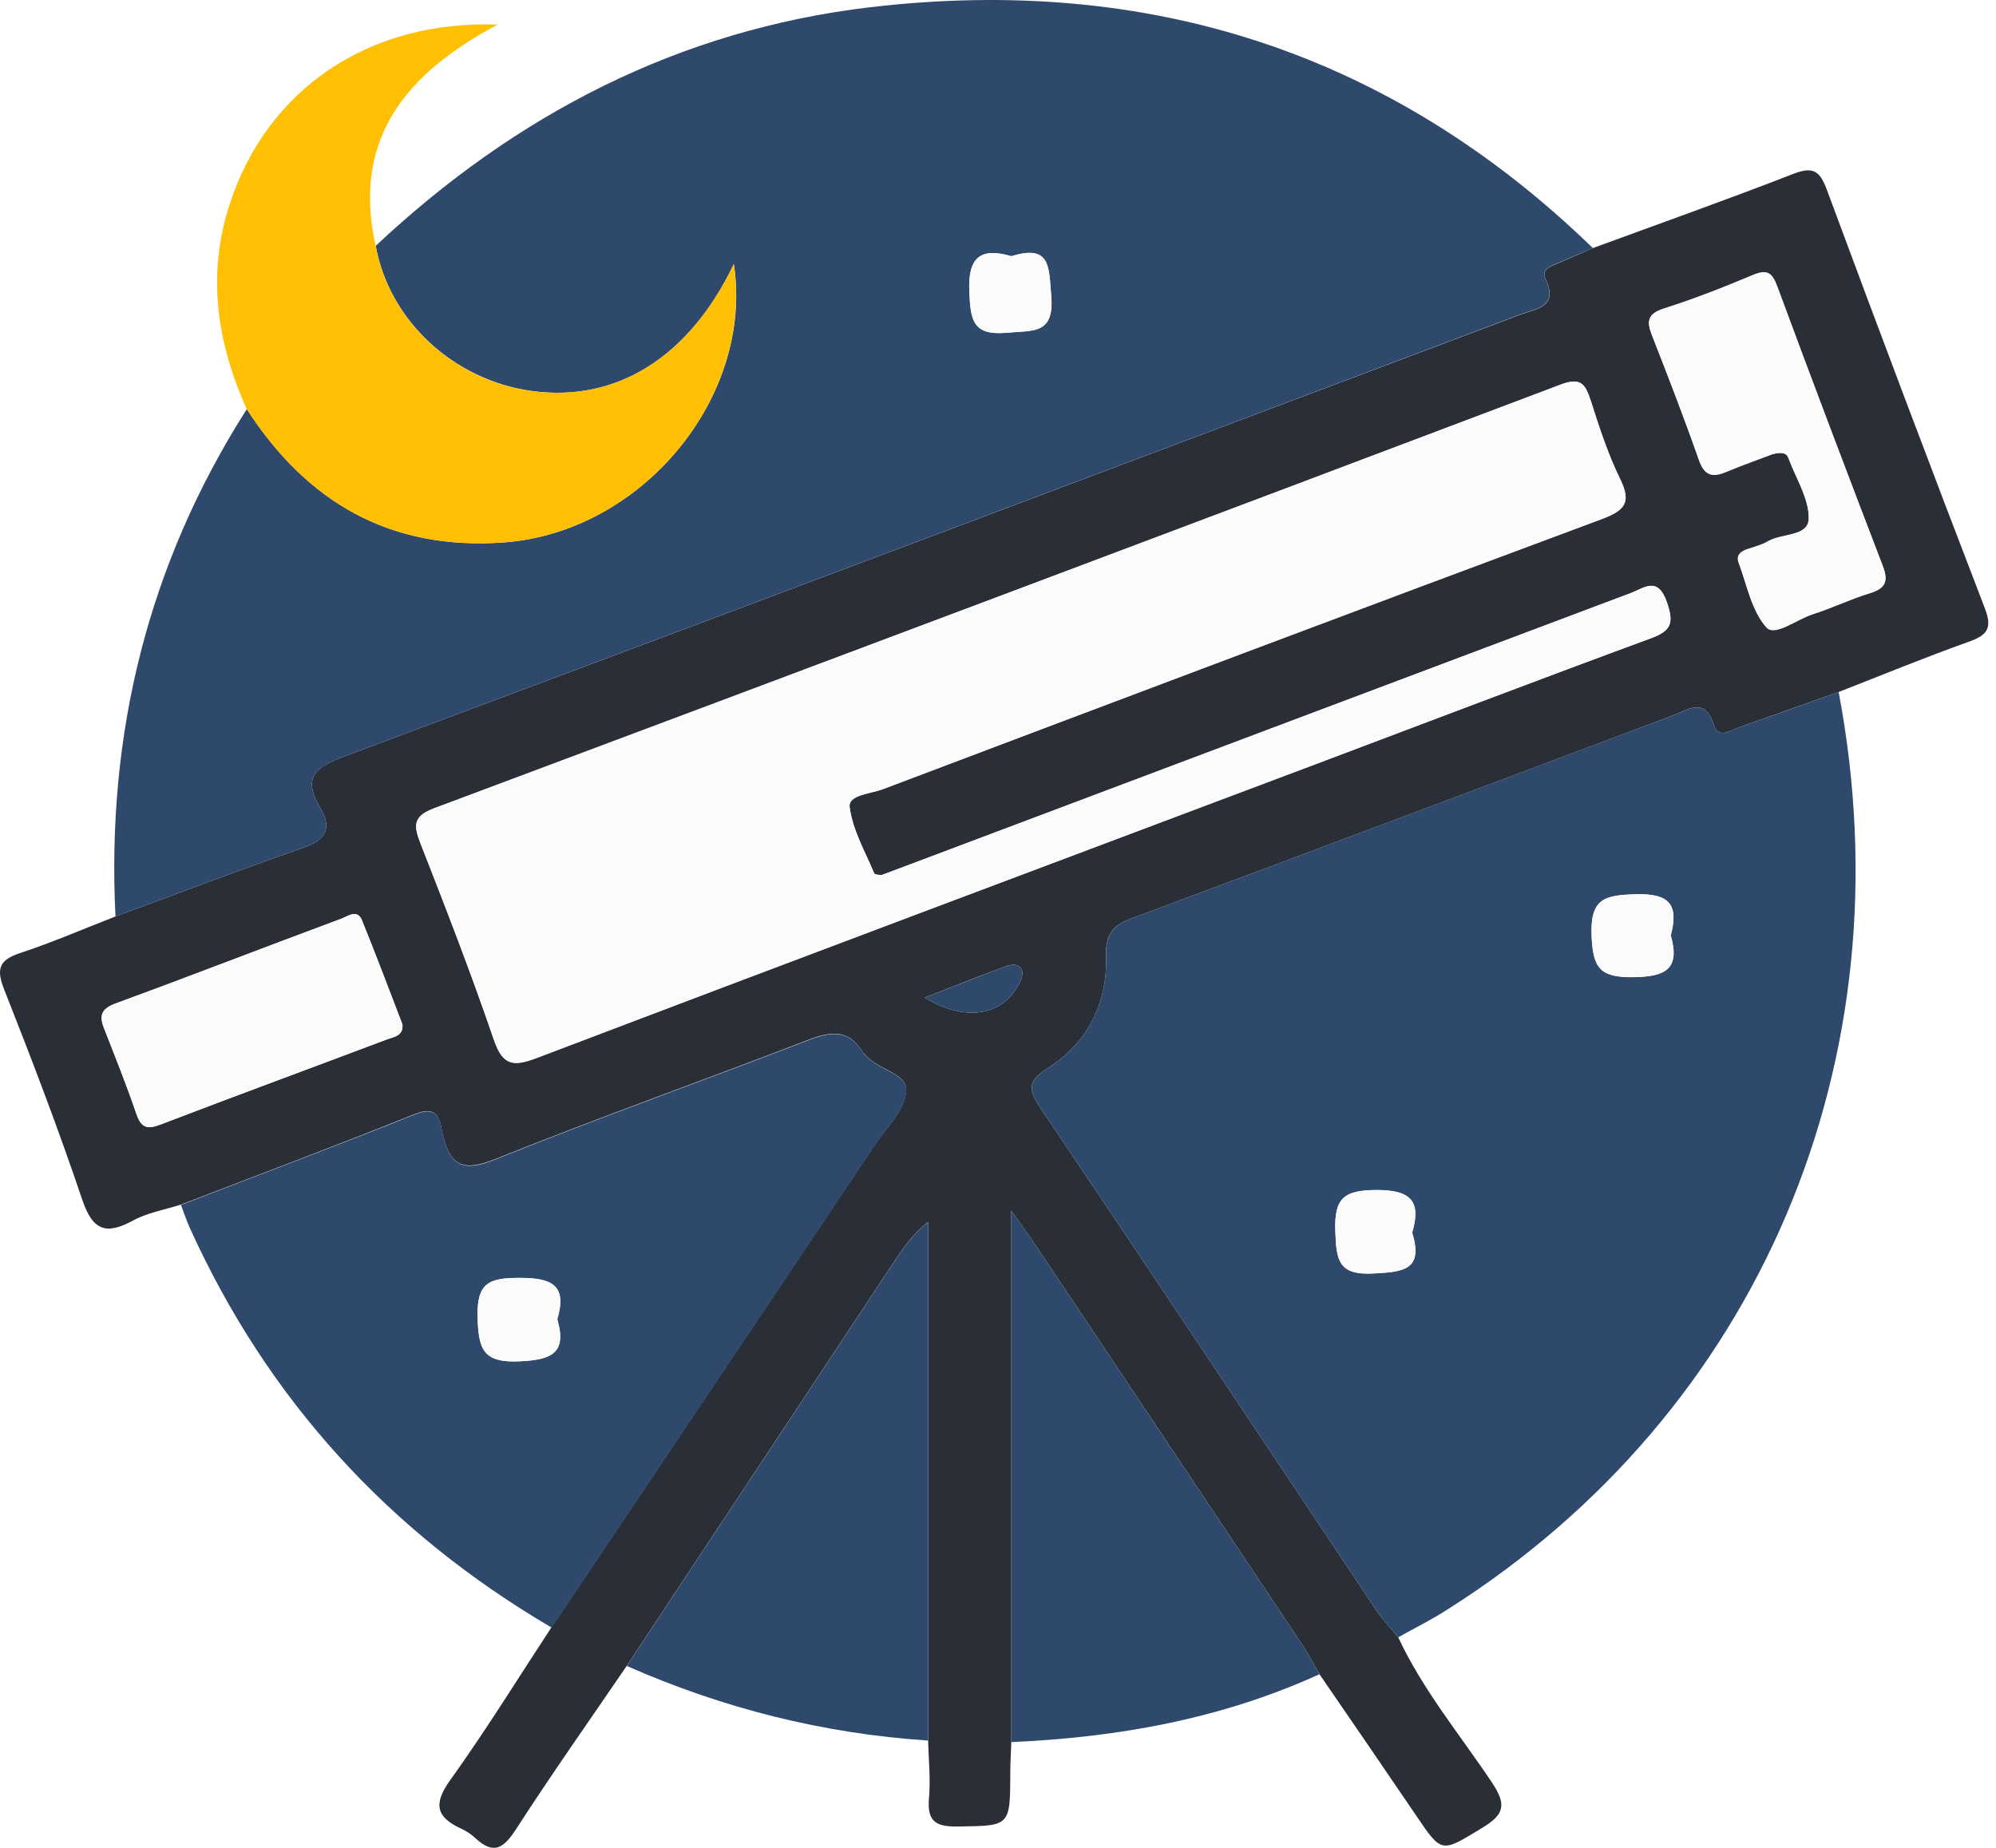
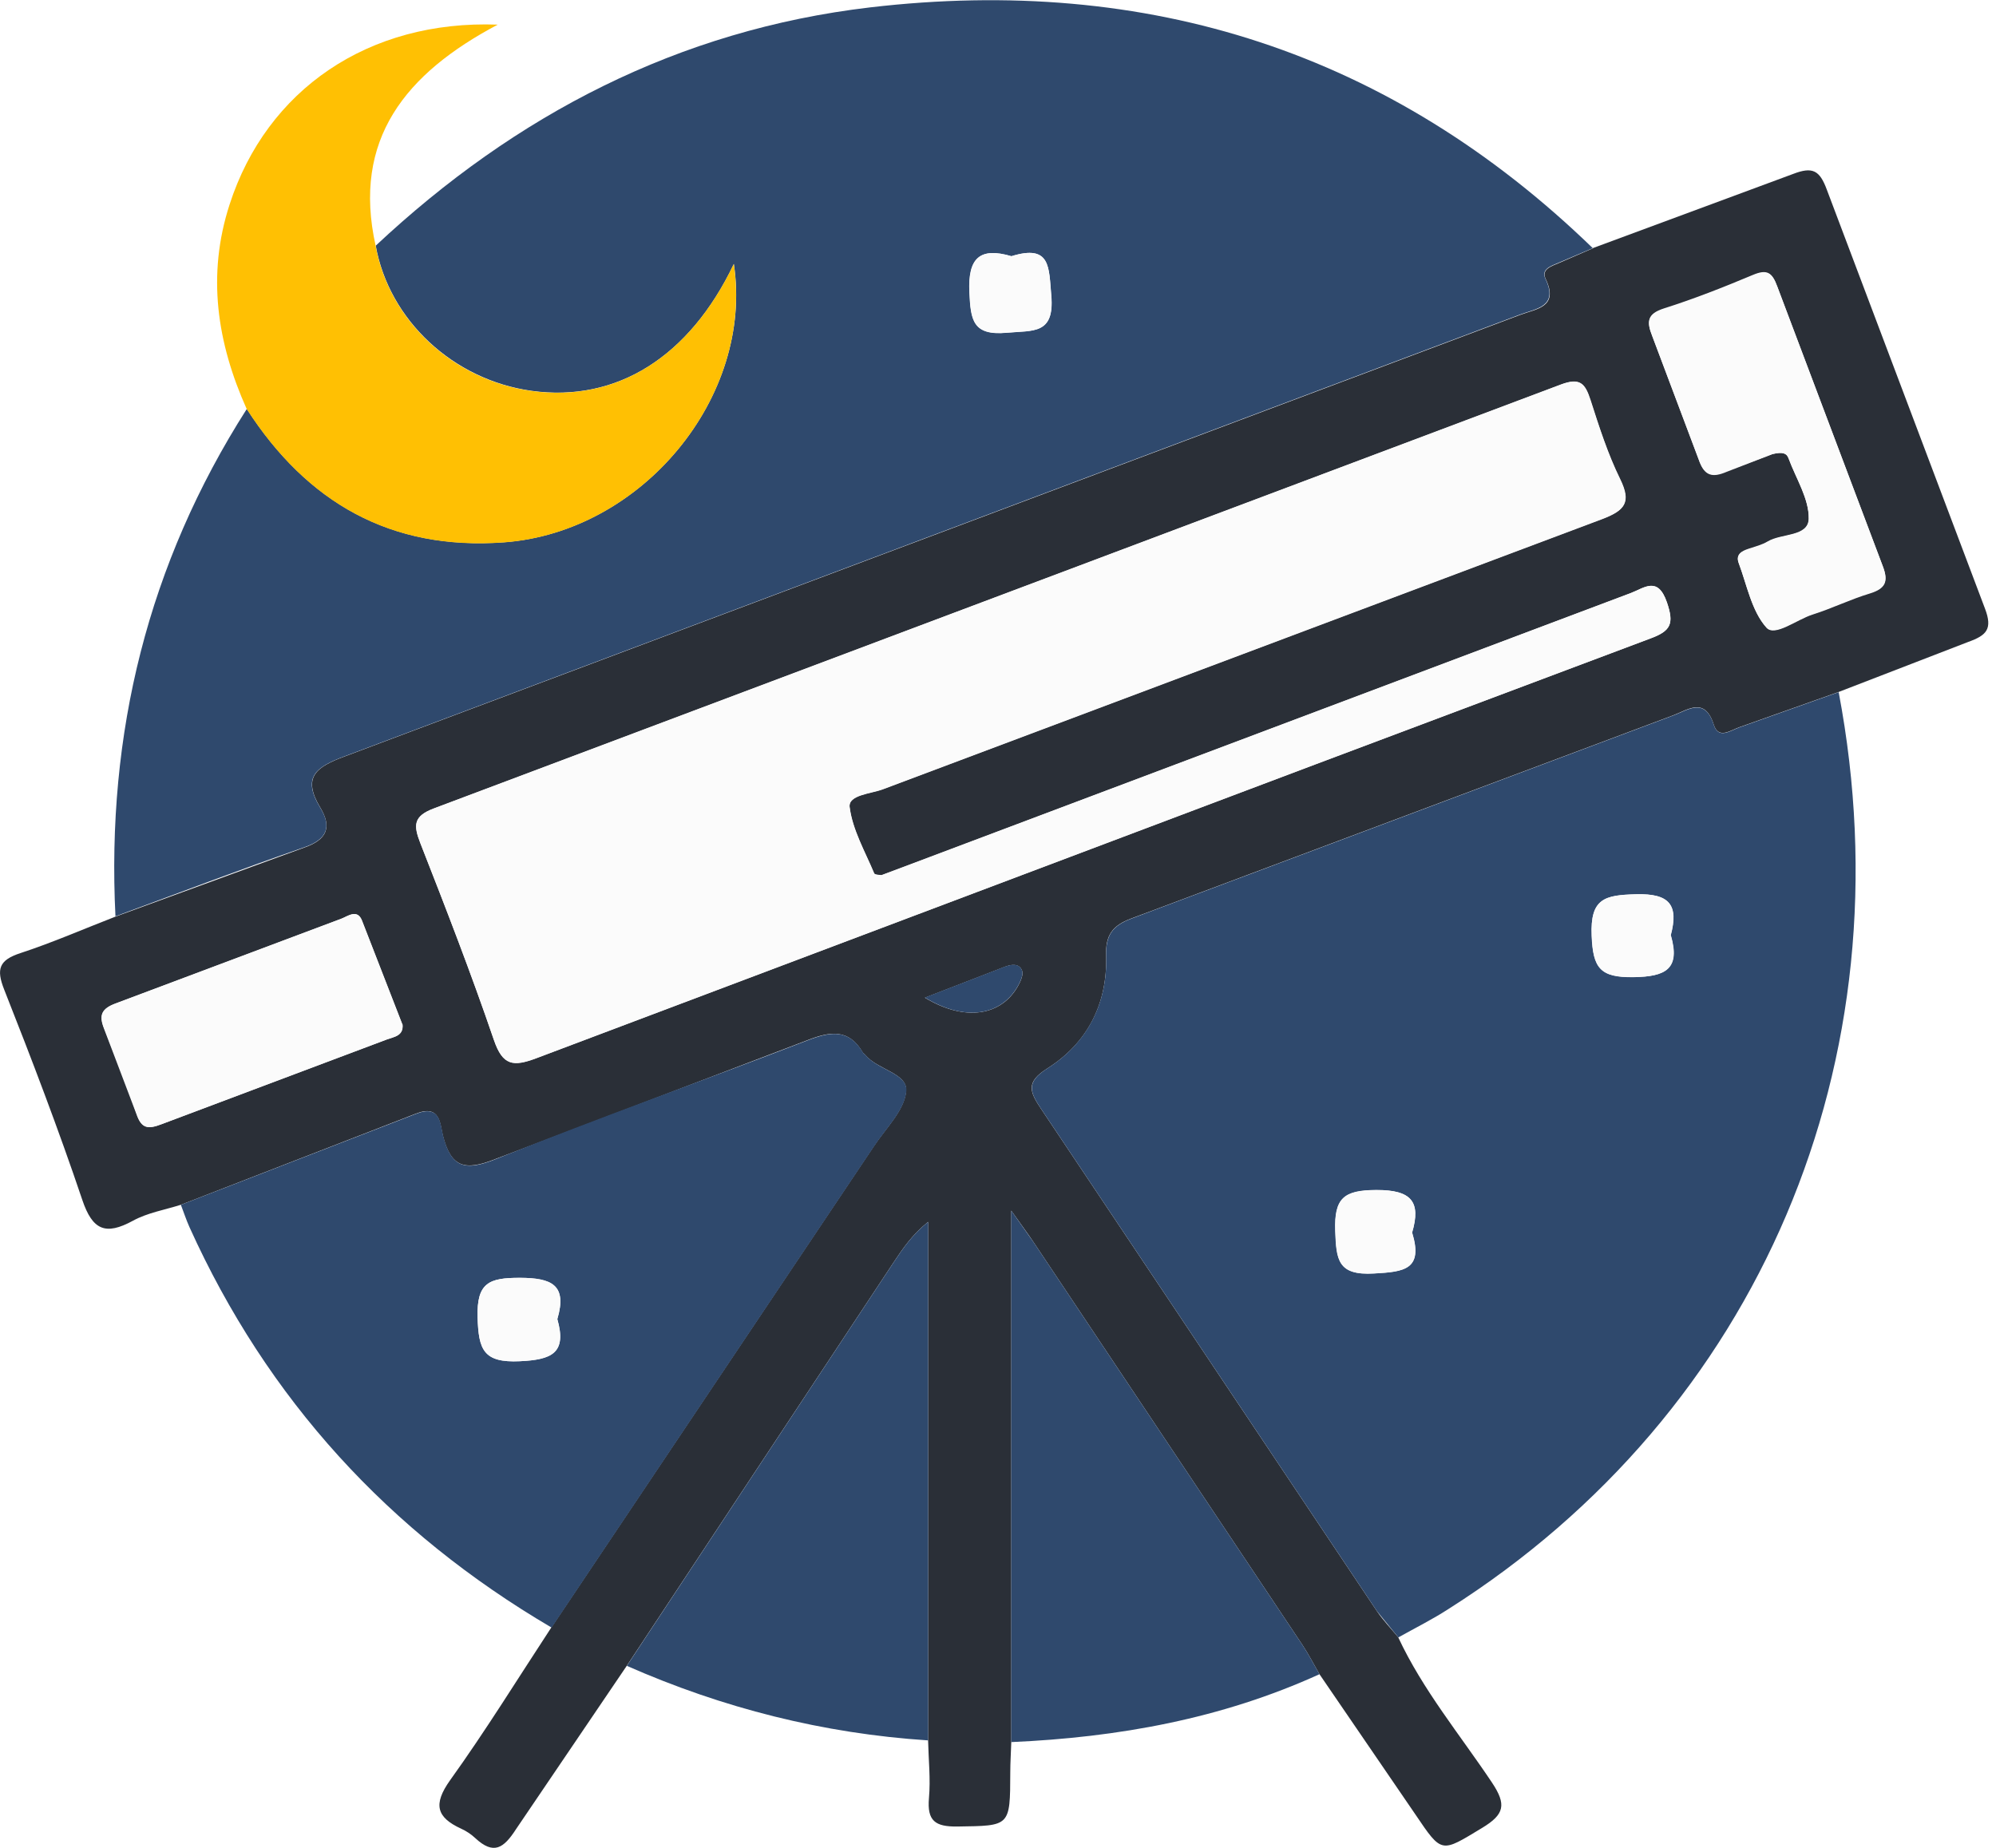
- <svg xmlns="http://www.w3.org/2000/svg" width="135" height="125" viewBox="0 0 135 125" fill="none">
-   <path d="M107.736 16.782C112.25 15.123 116.794 13.512 121.279 11.766C122.601 11.255 123.074 11.525 123.556 12.827C127.067 22.3 130.627 31.744 134.254 41.168C134.784 42.557 134.36 42.982 133.125 43.425C130.173 44.477 127.279 45.673 124.357 46.811C122.119 47.602 119.89 48.403 117.643 49.194C117.035 49.406 116.225 50.033 115.906 49.011C115.308 47.13 114.17 48.007 113.186 48.384C100.964 52.966 88.752 57.577 76.52 62.13C75.228 62.612 74.765 63.268 74.813 64.657C74.909 67.888 73.559 70.551 70.848 72.268C69.353 73.213 69.633 73.85 70.443 75.056C78.035 86.342 85.569 97.676 93.131 108.992C93.556 109.619 94.086 110.168 94.569 110.757C96.228 114.316 98.746 117.345 100.906 120.577C101.91 122.082 101.755 122.738 100.241 123.654C97.463 125.332 97.54 125.419 95.736 122.747C93.585 119.574 91.414 116.419 89.244 113.255C88.858 112.59 88.511 111.905 88.086 111.268C82.028 102.181 75.971 93.104 69.903 84.027C69.498 83.419 69.064 82.84 68.398 81.895C68.398 94.204 68.398 106.03 68.398 117.847C68.379 118.532 68.331 119.226 68.331 119.911C68.321 123.586 68.321 123.5 64.761 123.557C63.257 123.577 62.697 123.181 62.832 121.638C62.948 120.345 62.803 119.033 62.774 117.731C62.774 106.04 62.774 94.348 62.774 82.657C61.704 83.516 61.067 84.451 60.44 85.397C54.421 94.493 48.411 103.59 42.392 112.686C39.884 116.361 37.318 119.998 34.906 123.731C34.067 125.033 33.392 125.496 32.147 124.339C31.868 124.078 31.54 123.857 31.192 123.702C29.514 122.93 29.282 122.053 30.44 120.432C32.852 117.075 35.032 113.535 37.298 110.082C44.572 99.229 51.855 88.377 59.118 77.516C59.929 76.31 61.183 75.094 61.289 73.802C61.395 72.596 59.34 72.364 58.53 71.361C58.482 71.303 58.405 71.265 58.366 71.207C57.421 69.577 56.176 69.76 54.633 70.358C47.61 73.069 40.52 75.586 33.536 78.393C31.443 79.233 30.507 78.982 29.958 76.811C29.765 76.04 29.794 74.67 28.105 75.345C22.839 77.458 17.523 79.454 12.228 81.49C11.138 81.837 9.97 82.03 8.986 82.57C7.144 83.573 6.257 83.216 5.562 81.152C3.951 76.377 2.147 71.651 0.285 66.943C-0.274 65.535 -0.062 64.937 1.376 64.464C3.556 63.75 5.668 62.824 7.81 61.995C12.054 60.432 16.279 58.811 20.552 57.335C22.144 56.786 22.433 55.927 21.652 54.625C20.408 52.56 21.372 51.876 23.302 51.162C49.829 41.255 76.328 31.261 102.826 21.287C103.897 20.882 105.44 20.776 104.533 18.866C104.215 18.2 104.929 17.998 105.421 17.785C106.193 17.457 106.964 17.12 107.736 16.782ZM59.62 59.197C59.524 59.178 59.167 59.188 59.128 59.072C58.511 57.596 57.662 56.13 57.469 54.586C57.363 53.757 58.906 53.689 59.717 53.38C75.922 47.255 92.128 41.139 108.363 35.101C109.906 34.522 110.36 33.991 109.588 32.409C108.749 30.702 108.16 28.869 107.582 27.056C107.215 25.937 106.877 25.512 105.556 26.014C80.157 35.621 54.758 45.171 29.35 54.683C27.932 55.213 27.97 55.84 28.433 57.036C30.16 61.445 31.868 65.853 33.401 70.329C34.009 72.094 34.713 72.171 36.315 71.564C53.861 64.888 71.446 58.3 89.012 51.683C96.546 48.847 104.061 45.972 111.614 43.194C113.012 42.683 113.234 42.2 112.742 40.744C112.125 38.95 111.209 39.77 110.302 40.117C93.951 46.271 77.591 52.425 61.241 58.59C60.739 58.782 60.237 58.966 59.62 59.197ZM119.881 30.721C120.556 30.557 120.836 30.644 120.961 30.982C121.463 32.342 122.36 33.721 122.331 35.072C122.312 36.306 120.498 36.056 119.562 36.615C119.176 36.847 118.713 36.962 118.279 37.107C117.807 37.261 117.382 37.483 117.594 38.062C118.154 39.557 118.472 41.303 119.466 42.422C120.035 43.069 121.511 41.882 122.582 41.535C123.894 41.12 125.148 40.503 126.459 40.107C127.521 39.789 127.733 39.306 127.337 38.274C124.926 31.985 122.533 25.676 120.199 19.358C119.852 18.413 119.504 18.2 118.559 18.596C116.582 19.425 114.585 20.216 112.54 20.863C111.402 21.229 111.363 21.75 111.739 22.695C112.829 25.474 113.91 28.261 114.894 31.078C115.279 32.178 115.82 32.294 116.775 31.888C117.913 31.445 119.07 31.04 119.881 30.721ZM27.218 69.297C26.311 66.953 25.424 64.59 24.479 62.245C24.16 61.464 23.514 61.985 23.099 62.139C18.006 64.03 12.941 65.998 7.839 67.869C6.864 68.226 6.691 68.68 7.038 69.557C7.79 71.477 8.562 73.397 9.228 75.355C9.575 76.358 10.019 76.387 10.925 76.04C15.999 74.091 21.102 72.22 26.186 70.3C26.649 70.136 27.295 70.069 27.218 69.297ZM62.543 67.483C65.282 69.142 67.733 68.709 68.861 66.673C69.035 66.364 69.237 65.901 69.122 65.631C68.909 65.12 68.35 65.236 67.935 65.4C66.247 66.027 64.569 66.692 62.543 67.483Z" fill="#2A2F37" />
-   <path d="M107.736 16.782C106.964 17.11 106.192 17.448 105.411 17.776C104.919 17.988 104.215 18.191 104.524 18.856C105.43 20.766 103.887 20.872 102.816 21.277C76.327 31.261 49.829 41.245 23.302 51.162C21.372 51.885 20.408 52.56 21.652 54.625C22.443 55.927 22.144 56.786 20.552 57.335C16.279 58.811 12.054 60.432 7.81 61.995C7.192 49.628 10.018 38.149 16.694 27.673C20.774 33.991 26.417 37.252 34.086 36.692C43.414 36.007 50.996 26.872 49.636 17.863C46.626 24.152 41.707 27.239 35.958 26.448C30.662 25.715 26.321 21.673 25.414 16.628C34.877 7.753 45.913 2.023 58.848 0.49C77.63 -1.719 94.057 3.519 107.736 16.782ZM68.408 17.332C66.276 16.705 65.456 17.438 65.562 19.773C65.649 21.644 65.774 22.724 68.099 22.512C69.855 22.348 71.331 22.657 71.099 20.004C70.935 18.113 71.089 16.493 68.408 17.332Z" fill="#2F496D" />
-   <path d="M94.569 110.757C94.086 110.168 93.546 109.618 93.132 108.991C85.569 97.676 78.035 86.351 70.443 75.055C69.633 73.859 69.363 73.213 70.848 72.268C73.559 70.551 74.909 67.879 74.813 64.657C74.775 63.268 75.237 62.612 76.52 62.129C88.752 57.576 100.964 52.956 113.186 48.383C114.17 48.017 115.308 47.129 115.906 49.01C116.225 50.033 117.035 49.406 117.643 49.194C119.881 48.412 122.119 47.612 124.357 46.811C129.083 71.747 118.993 95.496 97.974 108.827C96.884 109.541 95.707 110.12 94.569 110.757ZM113.003 63.277C113.553 61.213 112.926 60.432 110.659 60.489C108.546 60.547 107.543 60.76 107.649 63.297C107.736 65.496 108.228 66.133 110.466 66.094C112.685 66.075 113.649 65.535 113.003 63.277ZM95.514 83.38C96.132 81.277 95.456 80.486 93.093 80.496C90.903 80.506 90.238 81.036 90.315 83.264C90.382 85.223 90.479 86.284 92.939 86.139C94.974 86.033 96.276 85.888 95.514 83.38Z" fill="#2F496D" />
-   <path d="M12.238 81.509C17.533 79.464 22.849 77.477 28.115 75.364C29.813 74.689 29.775 76.059 29.968 76.831C30.517 79.001 31.453 79.261 33.546 78.413C40.521 75.606 47.62 73.088 54.643 70.377C56.186 69.779 57.431 69.596 58.376 71.226C58.414 71.294 58.492 71.323 58.54 71.38C59.35 72.384 61.405 72.615 61.299 73.821C61.183 75.114 59.929 76.319 59.128 77.535C51.865 88.397 44.582 99.249 37.308 110.101C26.302 103.638 18.083 94.667 12.816 83.014C12.595 82.522 12.431 82.011 12.238 81.509ZM37.694 89.236C38.379 86.921 37.308 86.448 35.157 86.448C33.083 86.448 32.234 86.766 32.302 89.13C32.369 91.31 32.688 92.207 35.157 92.091C37.318 91.985 38.35 91.541 37.694 89.236Z" fill="#2F496D" />
-   <path d="M25.404 16.628C26.311 21.673 30.652 25.724 35.948 26.448C41.697 27.239 46.617 24.162 49.627 17.863C50.987 26.872 43.414 36.007 34.077 36.692C26.408 37.252 20.765 33.991 16.684 27.673C14.678 23.197 13.974 18.615 15.527 13.83C18.035 6.075 24.913 1.338 33.662 1.666C27.43 4.965 23.803 9.422 25.404 16.628Z" fill="#FFC003" />
-   <path d="M68.398 117.847C68.398 106.03 68.398 94.204 68.398 81.895C69.074 82.84 69.508 83.429 69.903 84.027C75.971 93.104 82.029 102.181 88.087 111.268C88.511 111.905 88.858 112.59 89.244 113.255C82.617 116.275 75.614 117.529 68.398 117.847Z" fill="#2F496D" />
-   <path d="M42.392 112.696C48.411 103.6 54.421 94.503 60.44 85.406C61.067 84.461 61.704 83.525 62.775 82.667C62.775 94.358 62.775 106.05 62.775 117.741C55.684 117.278 48.894 115.561 42.392 112.696Z" fill="#2F496D" />
-   <path d="M59.62 59.197C60.238 58.966 60.739 58.783 61.241 58.59C77.591 52.435 93.942 46.271 110.302 40.117C111.209 39.779 112.125 38.95 112.743 40.744C113.244 42.191 113.022 42.673 111.614 43.194C104.061 45.972 96.546 48.847 89.013 51.683C71.437 58.3 53.861 64.889 36.315 71.564C34.713 72.172 34 72.095 33.401 70.329C31.877 65.853 30.16 61.435 28.434 57.037C27.971 55.841 27.932 55.214 29.35 54.683C54.758 45.172 80.157 35.622 105.537 26.024C106.858 25.522 107.206 25.937 107.562 27.066C108.151 28.879 108.739 30.712 109.569 32.419C110.341 34.001 109.887 34.532 108.344 35.111C92.119 41.149 75.903 47.255 59.707 53.39C58.897 53.699 57.363 53.767 57.459 54.596C57.652 56.14 58.501 57.606 59.119 59.082C59.167 59.188 59.514 59.178 59.62 59.197Z" fill="#FBFBFB" />
-   <path d="M119.881 30.721C119.061 31.03 117.903 31.445 116.784 31.918C115.829 32.323 115.279 32.207 114.903 31.107C113.919 28.291 112.839 25.503 111.749 22.725C111.373 21.77 111.411 21.249 112.55 20.892C114.595 20.245 116.591 19.454 118.569 18.625C119.514 18.23 119.861 18.442 120.209 19.387C122.543 25.705 124.935 32.014 127.347 38.303C127.742 39.336 127.53 39.808 126.469 40.136C125.157 40.532 123.903 41.149 122.591 41.564C121.521 41.902 120.045 43.088 119.476 42.451C118.472 41.332 118.164 39.586 117.604 38.091C117.382 37.513 117.816 37.291 118.289 37.136C118.723 36.992 119.186 36.876 119.572 36.644C120.508 36.075 122.321 36.326 122.341 35.101C122.36 33.741 121.472 32.371 120.971 31.011C120.836 30.644 120.566 30.558 119.881 30.721Z" fill="#FBFBFB" />
-   <path d="M27.218 69.297C27.295 70.078 26.649 70.136 26.186 70.309C21.102 72.229 15.999 74.1 10.925 76.049C10.018 76.396 9.565 76.367 9.227 75.364C8.562 73.406 7.79 71.486 7.038 69.567C6.69 68.679 6.864 68.236 7.838 67.879C12.941 66.007 18.006 64.039 23.099 62.149C23.504 61.994 24.16 61.474 24.478 62.255C25.433 64.58 26.321 66.953 27.218 69.297Z" fill="#FBFBFB" />
-   <path d="M62.543 67.484C64.569 66.702 66.247 66.037 67.935 65.4C68.36 65.246 68.91 65.12 69.122 65.632C69.237 65.902 69.035 66.365 68.861 66.673C67.733 68.709 65.282 69.143 62.543 67.484Z" fill="#2F496D" />
-   <path d="M68.408 17.332C71.089 16.493 70.935 18.104 71.099 19.995C71.331 22.648 69.845 22.339 68.099 22.503C65.774 22.715 65.649 21.635 65.562 19.763C65.446 17.439 66.276 16.705 68.408 17.332Z" fill="#FBFBFB" />
-   <path d="M113.003 63.277C113.64 65.534 112.675 66.075 110.466 66.104C108.228 66.133 107.736 65.496 107.649 63.306C107.543 60.76 108.546 60.557 110.659 60.499C112.926 60.432 113.553 61.213 113.003 63.277Z" fill="#FBFBFB" />
-   <path d="M95.514 83.381C96.276 85.889 94.974 86.033 92.938 86.149C90.488 86.294 90.392 85.233 90.315 83.274C90.237 81.046 90.893 80.516 93.093 80.506C95.456 80.496 96.131 81.287 95.514 83.381Z" fill="#FBFBFB" />
-   <path d="M37.694 89.236C38.35 91.541 37.318 91.985 35.157 92.082C32.697 92.197 32.369 91.3 32.302 89.12C32.234 86.757 33.083 86.439 35.157 86.439C37.308 86.448 38.379 86.921 37.694 89.236Z" fill="#FBFBFB" />
+ <svg xmlns="http://www.w3.org/2000/svg" width="135" height="125" fill="none">
+   <path d="M107.736 16.782l13.543-5.016c1.322-.51 1.795-.24 2.277 1.06l10.698 28.34c.53 1.39.106 1.813-1.13 2.257l-8.768 3.386-6.714 2.383c-.608.212-1.418.84-1.737-.183-.598-1.88-1.736-1.003-2.72-.627L76.52 62.13c-1.293.482-1.756 1.138-1.707 2.527.096 3.23-1.254 5.894-3.965 7.61-1.495.945-1.215 1.582-.405 2.788l22.688 33.936c.424.627.955 1.176 1.437 1.765 1.66 3.56 4.177 6.588 6.337 9.82 1.004 1.505.85 2.16-.665 3.077-2.778 1.678-2.7 1.765-4.505-.907l-6.492-9.492c-.386-.665-.733-1.35-1.157-1.987l-18.183-27.24c-.405-.608-.84-1.186-1.505-2.132v35.952c-.02.685-.068 1.38-.068 2.064-.01 3.675-.01 3.59-3.57 3.646-1.505.02-2.064-.376-1.93-1.92.116-1.293-.03-2.605-.058-3.907V82.657c-1.07.86-1.707 1.794-2.334 2.74l-18.048 27.29-7.486 11.045c-.84 1.302-1.514 1.765-2.76.608a3.52 3.52 0 0 0-.955-.637c-1.678-.772-1.9-1.65-.752-3.27 2.412-3.357 4.592-6.897 6.858-10.35l21.82-32.566c.8-1.206 2.064-2.42 2.17-3.714.106-1.206-1.95-1.437-2.76-2.44-.048-.058-.125-.096-.164-.154-.945-1.63-2.2-1.447-3.733-.85l-21.096 8.035c-2.093.84-3.03.588-3.58-1.582-.193-.772-.164-2.142-1.852-1.466L12.228 81.5c-1.1.347-2.257.54-3.24 1.08-1.842 1.003-2.73.646-3.424-1.418-1.61-4.775-3.415-9.502-5.277-14.21-.56-1.408-.347-2.007 1.1-2.48 2.18-.714 4.293-1.64 6.434-2.47l12.743-4.66c1.592-.55 1.88-1.408 1.1-2.71-1.244-2.064-.28-2.75 1.65-3.463l79.524-29.875c1.07-.405 2.614-.51 1.707-2.42-.318-.666.396-.868.888-1.08l2.315-1.003zM59.62 59.197c-.096-.02-.453-.01-.492-.125-.617-1.476-1.466-2.942-1.66-4.486-.106-.83 1.437-.897 2.248-1.206l48.646-18.28c1.543-.58 1.997-1.11 1.225-2.69-.84-1.707-1.428-3.54-2.006-5.354-.367-1.12-.705-1.543-2.026-1.042L29.35 54.683c-1.418.53-1.38 1.158-.916 2.354 1.727 4.408 3.434 8.817 4.968 13.293.608 1.765 1.312 1.843 2.913 1.235l52.698-19.88 22.602-8.49c1.398-.51 1.62-.994 1.128-2.45-.617-1.794-1.533-.974-2.44-.627L61.24 58.6l-1.62.608zm60.26-28.476c.675-.164.955-.077 1.08.26.502 1.36 1.4 2.74 1.37 4.1-.02 1.235-1.833.984-2.77 1.543-.386.232-.85.347-1.283.492-.472.154-.897.376-.685.955.56 1.495.878 3.24 1.872 4.36.57.646 2.045-.54 3.116-.887 1.312-.415 2.566-1.032 3.877-1.428 1.062-.318 1.274-.8.878-1.833L120.2 19.358c-.347-.945-.695-1.158-1.64-.762-1.977.83-3.974 1.62-6.02 2.267-1.138.366-1.177.887-.8 1.833l3.155 8.383c.385 1.1.926 1.215 1.88.8l3.106-1.167zM27.218 69.297l-2.74-7.05c-.318-.78-.965-.26-1.38-.106L7.84 67.87c-.974.357-1.148.8-.8 1.688.752 1.92 1.524 3.84 2.2 5.797.347 1.003.79 1.032 1.698.685l15.26-5.74c.463-.164 1.11-.23 1.032-1.003zm35.325-1.813c2.74 1.66 5.2 1.225 6.318-.8.174-.31.376-.772.26-1.042-.212-.51-.772-.395-1.187-.23l-5.392 2.084z" fill="#2a2f37" />
+   <path d="M107.736 16.782l-2.325.994c-.492.212-1.196.415-.887 1.08.906 1.9-.637 2.016-1.708 2.42L23.302 51.162c-1.93.723-2.894 1.4-1.65 3.463.8 1.302.492 2.16-1.1 2.7-4.273 1.476-8.498 3.096-12.743 4.66-.617-12.367 2.2-23.846 8.884-34.322 4.08 6.318 9.724 9.58 17.392 9.02 9.328-.685 16.9-9.82 15.55-18.83-3 6.3-7.93 9.376-13.678 8.585-5.296-.733-9.637-4.775-10.543-9.82C34.877 7.753 45.913 2.023 58.848.5c18.78-2.2 35.2 3.03 48.888 16.293zm-39.328.55c-2.132-.627-2.952.106-2.846 2.44.087 1.87.212 2.952 2.537 2.74 1.756-.164 3.23.145 3-2.508-.164-1.9-.01-3.5-2.7-2.672zm26.162 93.425l-1.437-1.766-22.688-33.936c-.8-1.196-1.08-1.843.405-2.788 2.7-1.717 4.06-4.4 3.965-7.6-.04-1.4.424-2.045 1.707-2.527l36.666-13.746c.984-.367 2.122-1.254 2.72.627.32 1.023 1.13.396 1.737.183l6.714-2.383c4.726 24.936-5.364 48.685-26.383 62.016-1.1.714-2.267 1.293-3.405 1.93zm18.434-47.48c.55-2.064-.077-2.846-2.344-2.788-2.113.058-3.116.27-3 2.807.087 2.2.58 2.836 2.817 2.797 2.22-.02 3.183-.56 2.537-2.817zm-17.5 20.103c.617-2.103-.058-2.894-2.42-2.884-2.2.01-2.855.54-2.778 2.77.068 1.958.164 3.02 2.624 2.875 2.035-.106 3.338-.25 2.576-2.76zM12.238 81.5l15.878-6.145c1.698-.675 1.66.694 1.852 1.466.55 2.17 1.485 2.43 3.58 1.582 6.974-2.807 14.074-5.325 21.097-8.035 1.543-.598 2.788-.78 3.733.85.04.067.116.096.164.154.8 1.003 2.865 1.235 2.76 2.44-.116 1.293-1.37 2.498-2.17 3.714L37.308 110.1c-11.006-6.463-19.225-15.434-24.492-27.087-.222-.492-.386-1.003-.58-1.505zm25.457 7.727c.685-2.315-.386-2.788-2.537-2.788-2.074 0-2.923.318-2.855 2.682.067 2.18.386 3.077 2.855 2.96 2.16-.106 3.193-.55 2.537-2.855z" fill="#2f496d" />
+   <path d="M25.405 16.628c.907 5.045 5.248 9.096 10.544 9.82 5.75.79 10.67-2.286 13.68-8.585 1.36 9-6.212 18.145-15.55 18.83-7.67.56-13.312-2.7-17.392-9.02-2.006-4.476-2.71-9.058-1.158-13.842 2.508-7.756 9.386-12.492 18.135-12.164-6.232 3.3-9.86 7.756-8.257 14.96z" fill="#ffc003" />
+   <path d="M68.398 117.847V81.895l1.505 2.132 18.183 27.24c.424.637.772 1.322 1.157 1.987-6.627 3.02-13.63 4.274-20.846 4.592zm-26.006-5.15l18.048-27.3c.627-.945 1.264-1.88 2.334-2.74v35.074c-7.1-.463-13.88-2.18-20.383-5.045z" fill="#2f496d" />
+   <path d="M59.62 59.198l1.62-.608 49.06-18.473c.907-.338 1.823-1.167 2.44.627.5 1.447.28 1.93-1.13 2.45l-22.6 8.5-52.698 19.88c-1.6.608-2.315.53-2.913-1.235-1.524-4.476-3.24-8.894-4.968-13.293-.463-1.196-.502-1.823.916-2.354l76.187-28.66c1.32-.502 1.67-.087 2.025 1.042.6 1.814 1.177 3.646 2.007 5.354.772 1.582.318 2.112-1.225 2.7L59.707 53.4c-.8.3-2.344.376-2.248 1.206.193 1.543 1.042 3 1.66 4.485.048.106.395.096.502.116zm60.26-28.476l-3.097 1.196c-.955.405-1.505.3-1.88-.8l-3.154-8.383c-.376-.955-.338-1.476.8-1.833 2.045-.646 4.04-1.437 6.02-2.267.945-.395 1.292-.183 1.64.762l7.138 18.917c.395 1.032.183 1.505-.878 1.833-1.312.395-2.566 1.013-3.878 1.428-1.07.338-2.546 1.524-3.115.888-1.004-1.12-1.312-2.865-1.872-4.36-.222-.58.212-.8.685-.955.434-.145.897-.26 1.283-.492.936-.57 2.75-.318 2.77-1.543.02-1.36-.87-2.73-1.37-4.1-.135-.366-.405-.453-1.1-.3zM27.218 69.297c.077.78-.57.84-1.032 1.013l-15.26 5.74c-.907.347-1.36.318-1.698-.685l-2.2-5.797c-.347-.888-.174-1.33.8-1.688l15.26-5.73c.405-.154 1.06-.675 1.38.106l2.74 7.042z" fill="#fbfbfb" />
+   <path d="M62.543 67.484l5.392-2.084c.424-.154.974-.28 1.186.232.116.27-.087.733-.26 1.042-1.13 2.035-3.58 2.47-6.318.8z" fill="#2f496d" />
+   <path d="M68.408 17.333c2.682-.84 2.527.772 2.7 2.662.23 2.653-1.254 2.344-3 2.508-2.325.212-2.45-.868-2.537-2.74-.116-2.325.714-3.058 2.846-2.43zm44.595 45.944c.637 2.257-.328 2.797-2.537 2.826-2.238.03-2.73-.608-2.817-2.797-.106-2.547.897-2.75 3-2.807 2.267-.067 2.894.714 2.344 2.778zM95.514 83.38c.762 2.508-.54 2.653-2.576 2.77-2.45.145-2.547-.916-2.624-2.875-.077-2.228.58-2.76 2.778-2.77 2.363-.01 3.04.78 2.42 2.875zm-57.82 5.856c.656 2.305-.376 2.75-2.537 2.846-2.46.116-2.788-.78-2.855-2.96-.068-2.363.78-2.682 2.855-2.682 2.15.01 3.222.482 2.537 2.797z" fill="#fbfbfb" />
</svg>
